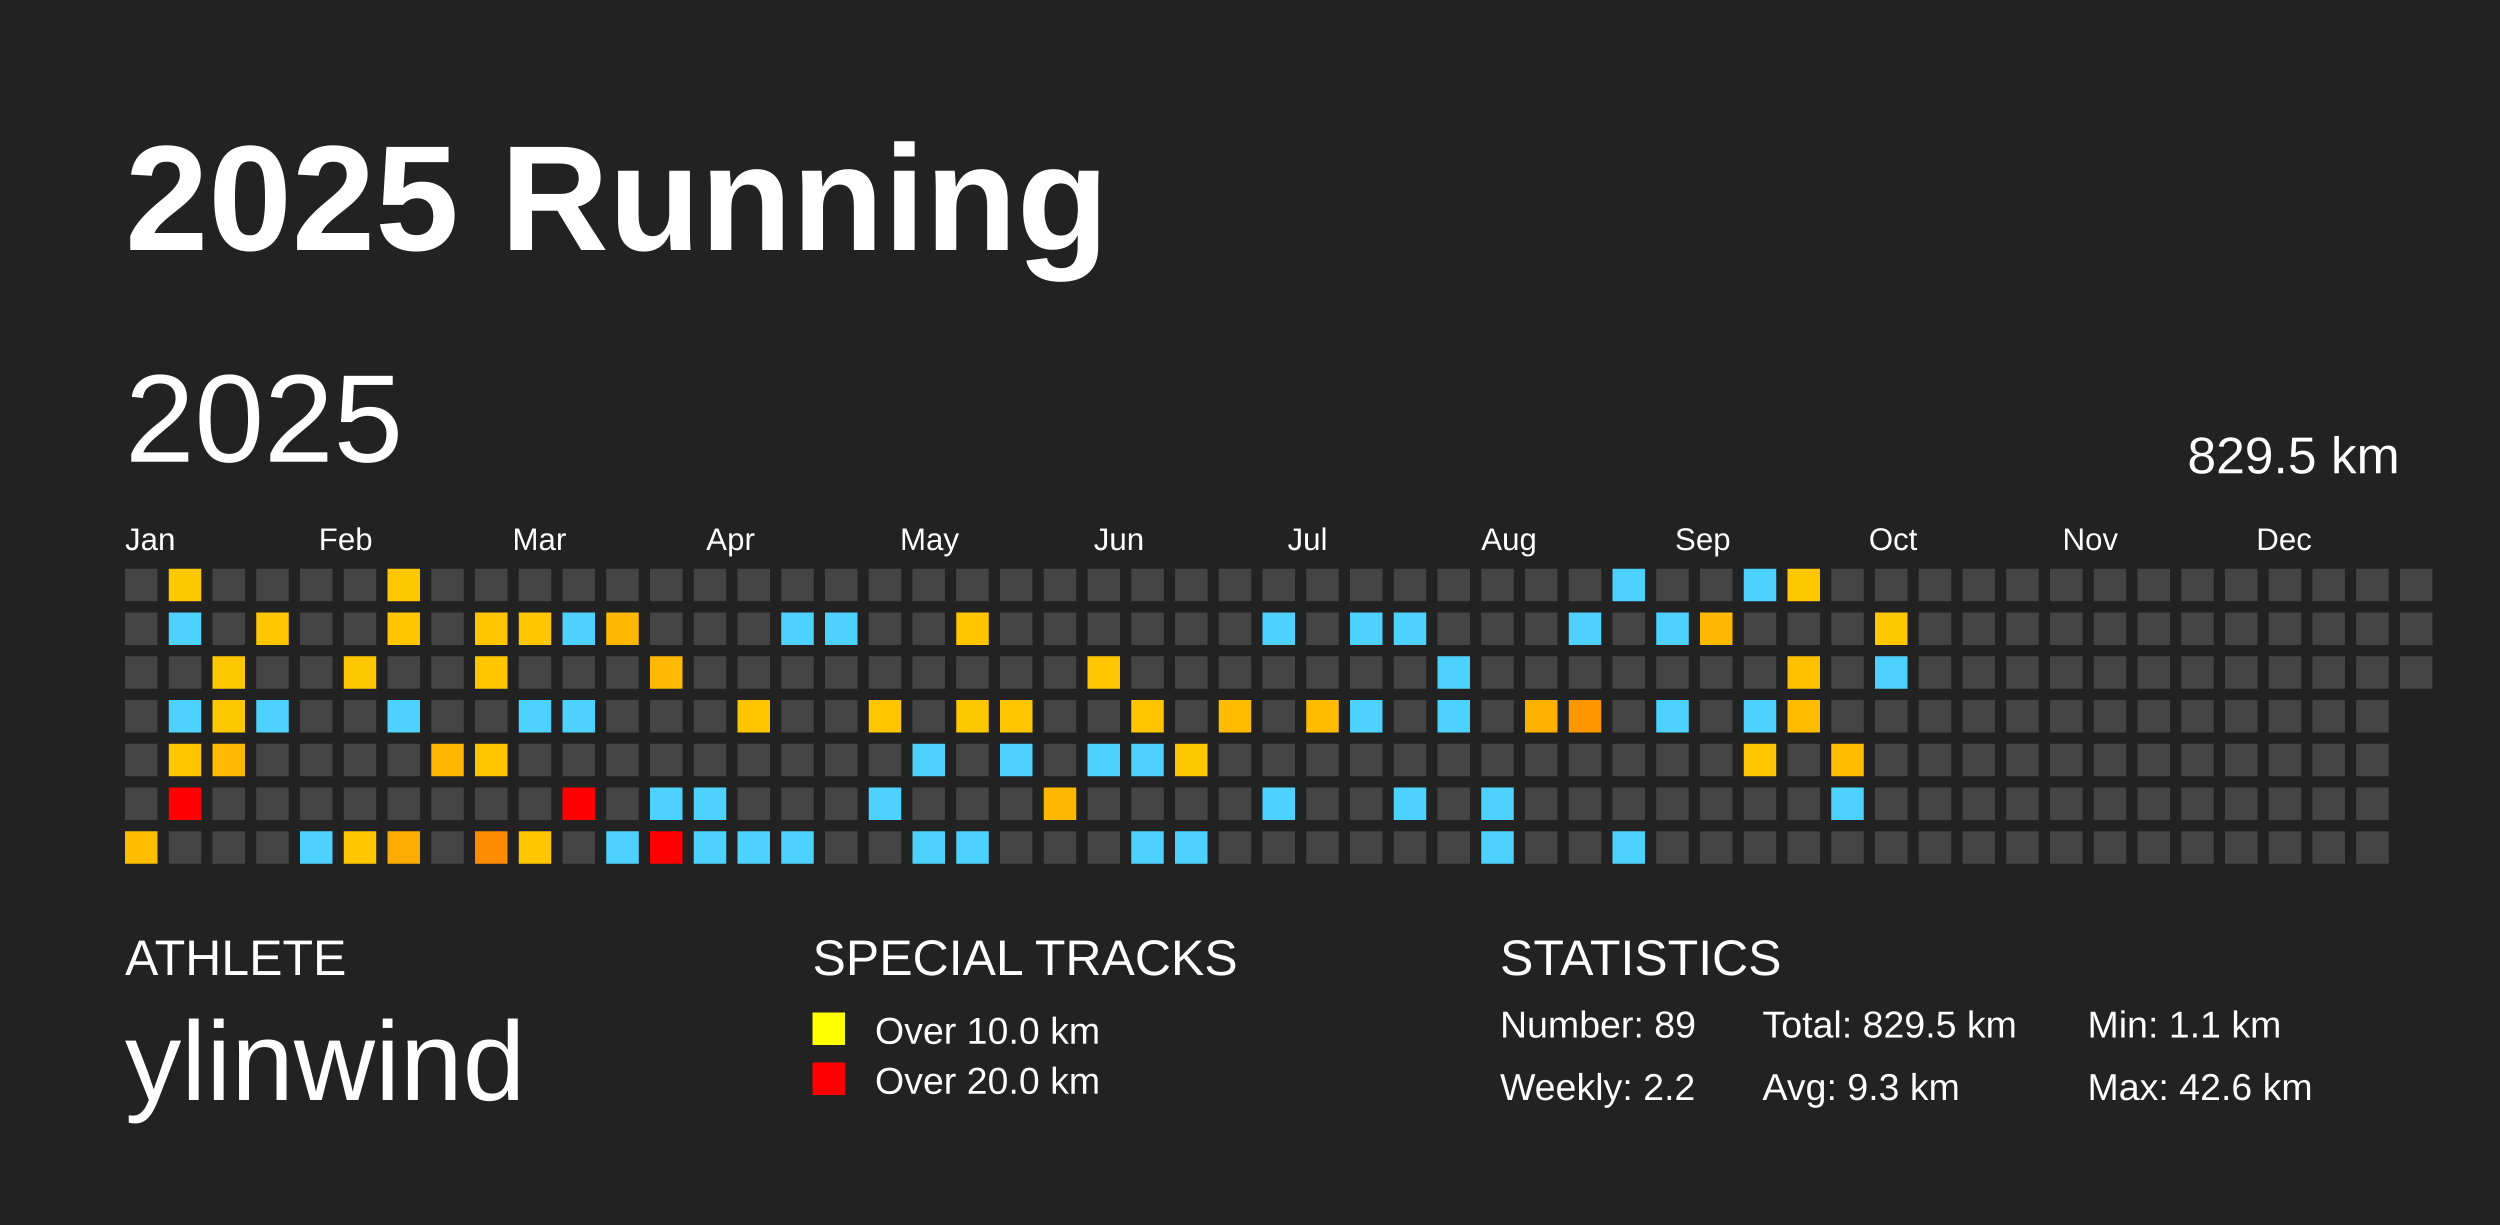
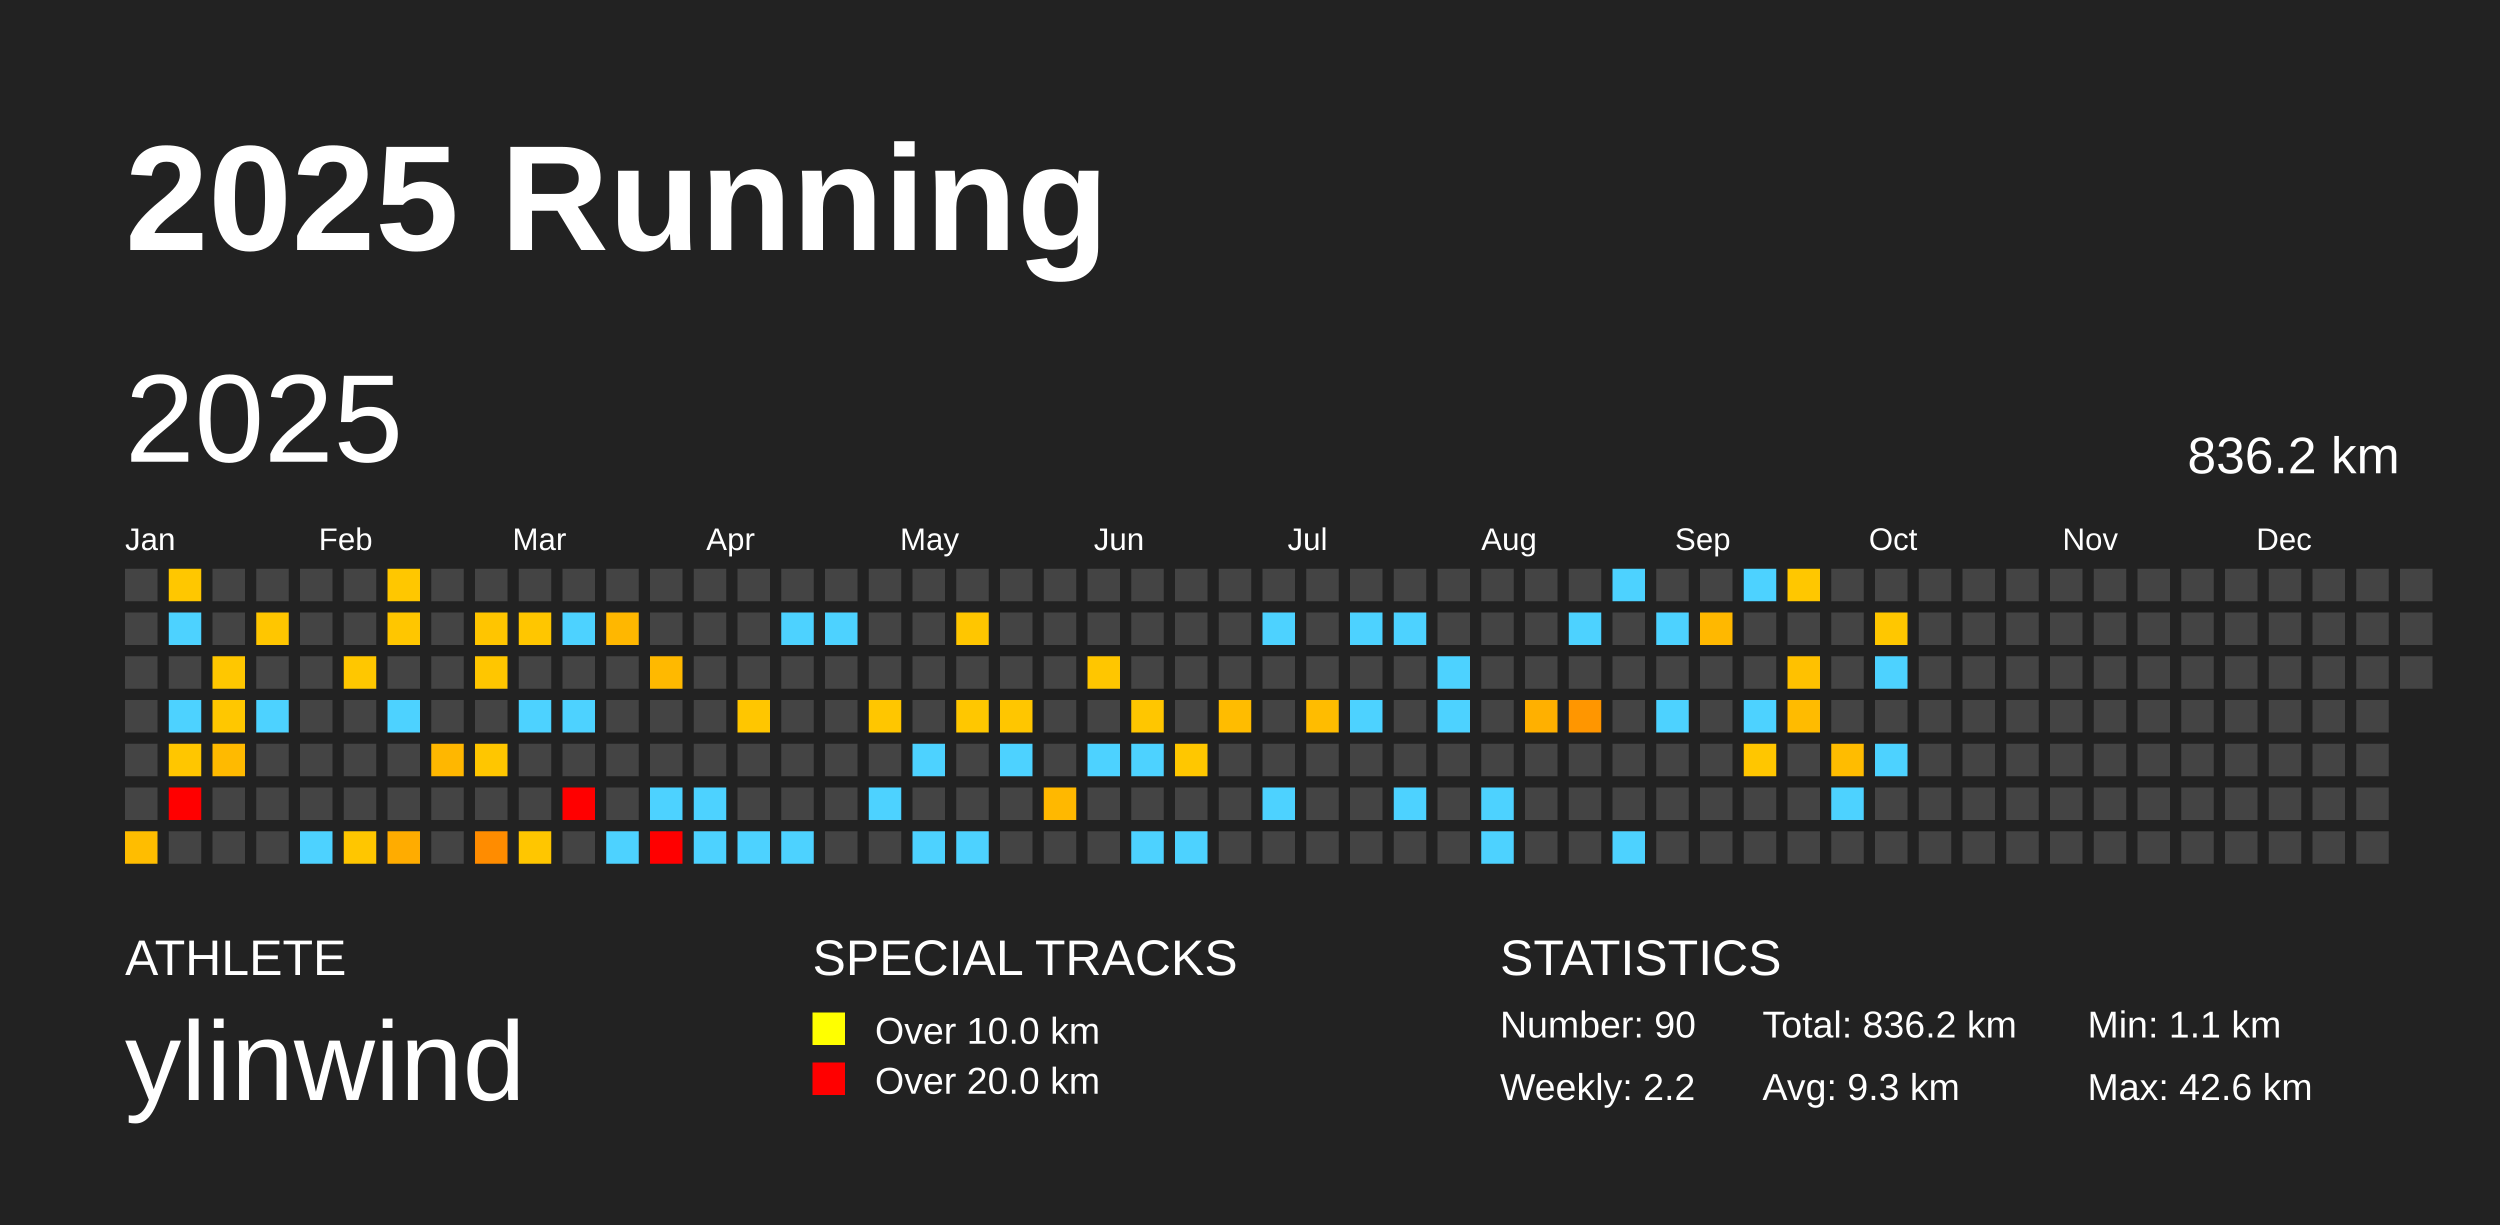
<svg xmlns="http://www.w3.org/2000/svg" baseProfile="full" height="98mm" version="1.1" viewBox="0,0,200,98" width="200mm">
  <defs />
  <rect fill="#222222" height="98" width="200" x="0" y="0" />
  <text fill="#FFFFFF" style="font-size:12px; font-family:Arial; font-weight:bold;" x="10" y="20">2025 Running</text>
  <text fill="#FFFFFF" style="font-size:4px; font-family:Arial" x="10" y="78">ATHLETE</text>
  <text fill="#FFFFFF" style="font-size:9px; font-family:Arial" x="10" y="88">ylinwind</text>
  <text fill="#FFFFFF" style="font-size:4px; font-family:Arial" x="65" y="78">SPECIAL TRACKS</text>
  <rect fill="yellow" height="2.6" width="2.6" x="65" y="81" />
  <text fill="#FFFFFF" style="font-size:3px; font-family:Arial" x="70" y="83.5">Over 10.0 km</text>
  <rect fill="red" height="2.6" width="2.6" x="65" y="85" />
  <text fill="#FFFFFF" style="font-size:3px; font-family:Arial" x="70" y="87.5">Over 20.0 km</text>
  <text fill="#FFFFFF" style="font-size:4px; font-family:Arial" x="120" y="78">STATISTICS</text>
-   <text fill="#FFFFFF" style="font-size:3px; font-family:Arial" x="120" y="83">Number: 89</text>
+   <text fill="#FFFFFF" style="font-size:3px; font-family:Arial" x="120" y="83">Number: 90</text>
  <text fill="#FFFFFF" style="font-size:3px; font-family:Arial" x="120" y="88">Weekly: 2.2</text>
-   <text fill="#FFFFFF" style="font-size:3px; font-family:Arial" x="141" y="83">Total: 829.5 km</text>
+   <text fill="#FFFFFF" style="font-size:3px; font-family:Arial" x="141" y="83">Total: 836.2 km</text>
  <text fill="#FFFFFF" style="font-size:3px; font-family:Arial" x="141" y="88">Avg: 9.3 km</text>
  <text fill="#FFFFFF" style="font-size:3px; font-family:Arial" x="167" y="83">Min: 1.1 km</text>
  <text fill="#FFFFFF" style="font-size:3px; font-family:Arial" x="167" y="88">Max: 42.6 km</text>
  <text dominant-baseline="hanging" fill="#FFFFFF" style="font-size:10.0px; font-family:Arial;" x="10" y="30">2025</text>
-   <text dominant-baseline="hanging" fill="#FFFFFF" style="font-size:4.125px; font-family:Arial;" x="175" y="35">829.5 km</text>
+   <text dominant-baseline="hanging" fill="#FFFFFF" style="font-size:4.125px; font-family:Arial;" x="175" y="35">836.2 km</text>
  <text fill="#FFFFFF" style="font-size:2.5px; font-family:Arial" x="10.0" y="44">Jan</text>
  <text fill="#FFFFFF" style="font-size:2.5px; font-family:Arial" x="25.5" y="44">Feb</text>
  <text fill="#FFFFFF" style="font-size:2.5px; font-family:Arial" x="41.0" y="44">Mar</text>
  <text fill="#FFFFFF" style="font-size:2.5px; font-family:Arial" x="56.5" y="44">Apr</text>
  <text fill="#FFFFFF" style="font-size:2.5px; font-family:Arial" x="72.0" y="44">May</text>
  <text fill="#FFFFFF" style="font-size:2.5px; font-family:Arial" x="87.5" y="44">Jun</text>
  <text fill="#FFFFFF" style="font-size:2.5px; font-family:Arial" x="103.0" y="44">Jul</text>
  <text fill="#FFFFFF" style="font-size:2.5px; font-family:Arial" x="118.5" y="44">Aug</text>
  <text fill="#FFFFFF" style="font-size:2.5px; font-family:Arial" x="134.0" y="44">Sep</text>
  <text fill="#FFFFFF" style="font-size:2.5px; font-family:Arial" x="149.5" y="44">Oct</text>
  <text fill="#FFFFFF" style="font-size:2.5px; font-family:Arial" x="165.0" y="44">Nov</text>
  <text fill="#FFFFFF" style="font-size:2.5px; font-family:Arial" x="180.5" y="44">Dec</text>
  <rect fill="#444444" height="2.6" width="2.6" x="10.0" y="45.5" />
  <rect fill="#444444" height="2.6" width="2.6" x="10.0" y="49.0" />
  <rect fill="#444444" height="2.6" width="2.6" x="10.0" y="52.5" />
  <rect fill="#444444" height="2.6" width="2.6" x="10.0" y="56.0" />
  <rect fill="#444444" height="2.6" width="2.6" x="10.0" y="59.5" />
  <rect fill="#444444" height="2.6" width="2.6" x="10.0" y="63.0" />
  <rect fill="#ffbd00" height="2.6" width="2.6" x="10.0" y="66.5" />
  <rect fill="#ffc700" height="2.6" width="2.6" x="13.5" y="45.5" />
  <rect fill="#4dd2ff" height="2.6" width="2.6" x="13.5" y="49.0" />
  <rect fill="#444444" height="2.6" width="2.6" x="13.5" y="52.5" />
  <rect fill="#4dd2ff" height="2.6" width="2.6" x="13.5" y="56.0" />
  <rect fill="#ffc600" height="2.6" width="2.6" x="13.5" y="59.5" />
  <rect fill="red" height="2.6" width="2.6" x="13.5" y="63.0" />
  <rect fill="#444444" height="2.6" width="2.6" x="13.5" y="66.5" />
  <rect fill="#444444" height="2.6" width="2.6" x="17.0" y="45.5" />
  <rect fill="#444444" height="2.6" width="2.6" x="17.0" y="49.0" />
  <rect fill="#ffc700" height="2.6" width="2.6" x="17.0" y="52.5" />
  <rect fill="#ffc700" height="2.6" width="2.6" x="17.0" y="56.0" />
  <rect fill="#ffba00" height="2.6" width="2.6" x="17.0" y="59.5" />
  <rect fill="#444444" height="2.6" width="2.6" x="17.0" y="63.0" />
  <rect fill="#444444" height="2.6" width="2.6" x="17.0" y="66.5" />
  <rect fill="#444444" height="2.6" width="2.6" x="20.5" y="45.5" />
  <rect fill="#ffc600" height="2.6" width="2.6" x="20.5" y="49.0" />
  <rect fill="#444444" height="2.6" width="2.6" x="20.5" y="52.5" />
  <rect fill="#4dd2ff" height="2.6" width="2.6" x="20.5" y="56.0" />
  <rect fill="#444444" height="2.6" width="2.6" x="20.5" y="59.5" />
  <rect fill="#444444" height="2.6" width="2.6" x="20.5" y="63.0" />
  <rect fill="#444444" height="2.6" width="2.6" x="20.5" y="66.5" />
  <rect fill="#444444" height="2.6" width="2.6" x="24.0" y="45.5" />
  <rect fill="#444444" height="2.6" width="2.6" x="24.0" y="49.0" />
  <rect fill="#444444" height="2.6" width="2.6" x="24.0" y="52.5" />
  <rect fill="#444444" height="2.6" width="2.6" x="24.0" y="56.0" />
  <rect fill="#444444" height="2.6" width="2.6" x="24.0" y="59.5" />
  <rect fill="#444444" height="2.6" width="2.6" x="24.0" y="63.0" />
  <rect fill="#4dd2ff" height="2.6" width="2.6" x="24.0" y="66.5" />
  <rect fill="#444444" height="2.6" width="2.6" x="27.5" y="45.5" />
  <rect fill="#444444" height="2.6" width="2.6" x="27.5" y="49.0" />
  <rect fill="#ffc700" height="2.6" width="2.6" x="27.5" y="52.5" />
  <rect fill="#444444" height="2.6" width="2.6" x="27.5" y="56.0" />
  <rect fill="#444444" height="2.6" width="2.6" x="27.5" y="59.5" />
  <rect fill="#444444" height="2.6" width="2.6" x="27.5" y="63.0" />
  <rect fill="#ffc600" height="2.6" width="2.6" x="27.5" y="66.5" />
  <rect fill="#ffc700" height="2.6" width="2.6" x="31.0" y="45.5" />
  <rect fill="#ffc600" height="2.6" width="2.6" x="31.0" y="49.0" />
  <rect fill="#444444" height="2.6" width="2.6" x="31.0" y="52.5" />
  <rect fill="#4dd2ff" height="2.6" width="2.6" x="31.0" y="56.0" />
  <rect fill="#444444" height="2.6" width="2.6" x="31.0" y="59.5" />
  <rect fill="#444444" height="2.6" width="2.6" x="31.0" y="63.0" />
  <rect fill="#ffac00" height="2.6" width="2.6" x="31.0" y="66.5" />
  <rect fill="#444444" height="2.6" width="2.6" x="34.5" y="45.5" />
  <rect fill="#444444" height="2.6" width="2.6" x="34.5" y="49.0" />
  <rect fill="#444444" height="2.6" width="2.6" x="34.5" y="52.5" />
  <rect fill="#444444" height="2.6" width="2.6" x="34.5" y="56.0" />
  <rect fill="#ffb700" height="2.6" width="2.6" x="34.5" y="59.5" />
  <rect fill="#444444" height="2.6" width="2.6" x="34.5" y="63.0" />
  <rect fill="#444444" height="2.6" width="2.6" x="34.5" y="66.5" />
  <rect fill="#444444" height="2.6" width="2.6" x="38.0" y="45.5" />
  <rect fill="#ffc500" height="2.6" width="2.6" x="38.0" y="49.0" />
  <rect fill="#ffc600" height="2.6" width="2.6" x="38.0" y="52.5" />
  <rect fill="#444444" height="2.6" width="2.6" x="38.0" y="56.0" />
  <rect fill="#ffc600" height="2.6" width="2.6" x="38.0" y="59.5" />
  <rect fill="#444444" height="2.6" width="2.6" x="38.0" y="63.0" />
  <rect fill="#ff8c00" height="2.6" width="2.6" x="38.0" y="66.5" />
  <rect fill="#444444" height="2.6" width="2.6" x="41.5" y="45.5" />
  <rect fill="#ffc600" height="2.6" width="2.6" x="41.5" y="49.0" />
  <rect fill="#444444" height="2.6" width="2.6" x="41.5" y="52.5" />
  <rect fill="#4dd2ff" height="2.6" width="2.6" x="41.5" y="56.0" />
  <rect fill="#444444" height="2.6" width="2.6" x="41.5" y="59.5" />
  <rect fill="#444444" height="2.6" width="2.6" x="41.5" y="63.0" />
  <rect fill="#ffc600" height="2.6" width="2.6" x="41.5" y="66.5" />
  <rect fill="#444444" height="2.6" width="2.6" x="45.0" y="45.5" />
  <rect fill="#4dd2ff" height="2.6" width="2.6" x="45.0" y="49.0" />
  <rect fill="#444444" height="2.6" width="2.6" x="45.0" y="52.5" />
  <rect fill="#4dd2ff" height="2.6" width="2.6" x="45.0" y="56.0" />
  <rect fill="#444444" height="2.6" width="2.6" x="45.0" y="59.5" />
  <rect fill="red" height="2.6" width="2.6" x="45.0" y="63.0" />
  <rect fill="#444444" height="2.6" width="2.6" x="45.0" y="66.5" />
  <rect fill="#444444" height="2.6" width="2.6" x="48.5" y="45.5" />
  <rect fill="#ffb700" height="2.6" width="2.6" x="48.5" y="49.0" />
  <rect fill="#444444" height="2.6" width="2.6" x="48.5" y="52.5" />
  <rect fill="#444444" height="2.6" width="2.6" x="48.5" y="56.0" />
  <rect fill="#444444" height="2.6" width="2.6" x="48.5" y="59.5" />
  <rect fill="#444444" height="2.6" width="2.6" x="48.5" y="63.0" />
  <rect fill="#4dd2ff" height="2.6" width="2.6" x="48.5" y="66.5" />
  <rect fill="#444444" height="2.6" width="2.6" x="52.0" y="45.5" />
  <rect fill="#444444" height="2.6" width="2.6" x="52.0" y="49.0" />
  <rect fill="#ffb900" height="2.6" width="2.6" x="52.0" y="52.5" />
  <rect fill="#444444" height="2.6" width="2.6" x="52.0" y="56.0" />
  <rect fill="#444444" height="2.6" width="2.6" x="52.0" y="59.5" />
  <rect fill="#4dd2ff" height="2.6" width="2.6" x="52.0" y="63.0" />
  <rect fill="red" height="2.6" width="2.6" x="52.0" y="66.5" />
  <rect fill="#444444" height="2.6" width="2.6" x="55.5" y="45.5" />
  <rect fill="#444444" height="2.6" width="2.6" x="55.5" y="49.0" />
  <rect fill="#444444" height="2.6" width="2.6" x="55.5" y="52.5" />
  <rect fill="#444444" height="2.6" width="2.6" x="55.5" y="56.0" />
  <rect fill="#444444" height="2.6" width="2.6" x="55.5" y="59.5" />
  <rect fill="#4dd2ff" height="2.6" width="2.6" x="55.5" y="63.0" />
  <rect fill="#4dd2ff" height="2.6" width="2.6" x="55.5" y="66.5" />
  <rect fill="#444444" height="2.6" width="2.6" x="59.0" y="45.5" />
  <rect fill="#444444" height="2.6" width="2.6" x="59.0" y="49.0" />
  <rect fill="#444444" height="2.6" width="2.6" x="59.0" y="52.5" />
  <rect fill="#ffc600" height="2.6" width="2.6" x="59.0" y="56.0" />
  <rect fill="#444444" height="2.6" width="2.6" x="59.0" y="59.5" />
  <rect fill="#444444" height="2.6" width="2.6" x="59.0" y="63.0" />
  <rect fill="#4dd2ff" height="2.6" width="2.6" x="59.0" y="66.5" />
  <rect fill="#444444" height="2.6" width="2.6" x="62.5" y="45.5" />
  <rect fill="#4dd2ff" height="2.6" width="2.6" x="62.5" y="49.0" />
  <rect fill="#444444" height="2.6" width="2.6" x="62.5" y="52.5" />
  <rect fill="#444444" height="2.6" width="2.6" x="62.5" y="56.0" />
  <rect fill="#444444" height="2.6" width="2.6" x="62.5" y="59.5" />
  <rect fill="#444444" height="2.6" width="2.6" x="62.5" y="63.0" />
  <rect fill="#4dd2ff" height="2.6" width="2.6" x="62.5" y="66.5" />
  <rect fill="#444444" height="2.6" width="2.6" x="66.0" y="45.5" />
  <rect fill="#4dd2ff" height="2.6" width="2.6" x="66.0" y="49.0" />
  <rect fill="#444444" height="2.6" width="2.6" x="66.0" y="52.5" />
  <rect fill="#444444" height="2.6" width="2.6" x="66.0" y="56.0" />
  <rect fill="#444444" height="2.6" width="2.6" x="66.0" y="59.5" />
  <rect fill="#444444" height="2.6" width="2.6" x="66.0" y="63.0" />
  <rect fill="#444444" height="2.6" width="2.6" x="66.0" y="66.5" />
  <rect fill="#444444" height="2.6" width="2.6" x="69.5" y="45.5" />
  <rect fill="#444444" height="2.6" width="2.6" x="69.5" y="49.0" />
  <rect fill="#444444" height="2.6" width="2.6" x="69.5" y="52.5" />
  <rect fill="#ffc600" height="2.6" width="2.6" x="69.5" y="56.0" />
  <rect fill="#444444" height="2.6" width="2.6" x="69.5" y="59.5" />
  <rect fill="#4dd2ff" height="2.6" width="2.6" x="69.5" y="63.0" />
  <rect fill="#444444" height="2.6" width="2.6" x="69.5" y="66.5" />
  <rect fill="#444444" height="2.6" width="2.6" x="73.0" y="45.5" />
  <rect fill="#444444" height="2.6" width="2.6" x="73.0" y="49.0" />
  <rect fill="#444444" height="2.6" width="2.6" x="73.0" y="52.5" />
  <rect fill="#444444" height="2.6" width="2.6" x="73.0" y="56.0" />
  <rect fill="#4dd2ff" height="2.6" width="2.6" x="73.0" y="59.5" />
  <rect fill="#444444" height="2.6" width="2.6" x="73.0" y="63.0" />
  <rect fill="#4dd2ff" height="2.6" width="2.6" x="73.0" y="66.5" />
  <rect fill="#444444" height="2.6" width="2.6" x="76.5" y="45.5" />
  <rect fill="#ffc600" height="2.6" width="2.6" x="76.5" y="49.0" />
  <rect fill="#444444" height="2.6" width="2.6" x="76.5" y="52.5" />
  <rect fill="#ffc700" height="2.6" width="2.6" x="76.5" y="56.0" />
  <rect fill="#444444" height="2.6" width="2.6" x="76.5" y="59.5" />
  <rect fill="#444444" height="2.6" width="2.6" x="76.5" y="63.0" />
  <rect fill="#4dd2ff" height="2.6" width="2.6" x="76.5" y="66.5" />
  <rect fill="#444444" height="2.6" width="2.6" x="80.0" y="45.5" />
  <rect fill="#444444" height="2.6" width="2.6" x="80.0" y="49.0" />
  <rect fill="#444444" height="2.6" width="2.6" x="80.0" y="52.5" />
  <rect fill="#ffc600" height="2.6" width="2.6" x="80.0" y="56.0" />
  <rect fill="#4dd2ff" height="2.6" width="2.6" x="80.0" y="59.5" />
  <rect fill="#444444" height="2.6" width="2.6" x="80.0" y="63.0" />
  <rect fill="#444444" height="2.6" width="2.6" x="80.0" y="66.5" />
  <rect fill="#444444" height="2.6" width="2.6" x="83.5" y="45.5" />
  <rect fill="#444444" height="2.6" width="2.6" x="83.5" y="49.0" />
  <rect fill="#444444" height="2.6" width="2.6" x="83.5" y="52.5" />
  <rect fill="#444444" height="2.6" width="2.6" x="83.5" y="56.0" />
  <rect fill="#444444" height="2.6" width="2.6" x="83.5" y="59.5" />
  <rect fill="#ffb800" height="2.6" width="2.6" x="83.5" y="63.0" />
  <rect fill="#444444" height="2.6" width="2.6" x="83.5" y="66.5" />
  <rect fill="#444444" height="2.6" width="2.6" x="87.0" y="45.5" />
  <rect fill="#444444" height="2.6" width="2.6" x="87.0" y="49.0" />
  <rect fill="#ffc600" height="2.6" width="2.6" x="87.0" y="52.5" />
  <rect fill="#444444" height="2.6" width="2.6" x="87.0" y="56.0" />
  <rect fill="#4dd2ff" height="2.6" width="2.6" x="87.0" y="59.5" />
  <rect fill="#444444" height="2.6" width="2.6" x="87.0" y="63.0" />
  <rect fill="#444444" height="2.6" width="2.6" x="87.0" y="66.5" />
  <rect fill="#444444" height="2.6" width="2.6" x="90.5" y="45.5" />
  <rect fill="#444444" height="2.6" width="2.6" x="90.5" y="49.0" />
  <rect fill="#444444" height="2.6" width="2.6" x="90.5" y="52.5" />
  <rect fill="#ffc600" height="2.6" width="2.6" x="90.5" y="56.0" />
  <rect fill="#4dd2ff" height="2.6" width="2.6" x="90.5" y="59.5" />
  <rect fill="#444444" height="2.6" width="2.6" x="90.5" y="63.0" />
  <rect fill="#4dd2ff" height="2.6" width="2.6" x="90.5" y="66.5" />
  <rect fill="#444444" height="2.6" width="2.6" x="94.0" y="45.5" />
  <rect fill="#444444" height="2.6" width="2.6" x="94.0" y="49.0" />
  <rect fill="#444444" height="2.6" width="2.6" x="94.0" y="52.5" />
  <rect fill="#444444" height="2.6" width="2.6" x="94.0" y="56.0" />
  <rect fill="#ffc700" height="2.6" width="2.6" x="94.0" y="59.5" />
  <rect fill="#444444" height="2.6" width="2.6" x="94.0" y="63.0" />
  <rect fill="#4dd2ff" height="2.6" width="2.6" x="94.0" y="66.5" />
  <rect fill="#444444" height="2.6" width="2.6" x="97.5" y="45.5" />
  <rect fill="#444444" height="2.6" width="2.6" x="97.5" y="49.0" />
  <rect fill="#444444" height="2.6" width="2.6" x="97.5" y="52.5" />
  <rect fill="#ffbc00" height="2.6" width="2.6" x="97.5" y="56.0" />
  <rect fill="#444444" height="2.6" width="2.6" x="97.5" y="59.5" />
  <rect fill="#444444" height="2.6" width="2.6" x="97.5" y="63.0" />
  <rect fill="#444444" height="2.6" width="2.6" x="97.5" y="66.5" />
  <rect fill="#444444" height="2.6" width="2.6" x="101.0" y="45.5" />
  <rect fill="#4dd2ff" height="2.6" width="2.6" x="101.0" y="49.0" />
  <rect fill="#444444" height="2.6" width="2.6" x="101.0" y="52.5" />
  <rect fill="#444444" height="2.6" width="2.6" x="101.0" y="56.0" />
  <rect fill="#444444" height="2.6" width="2.6" x="101.0" y="59.5" />
  <rect fill="#4dd2ff" height="2.6" width="2.6" x="101.0" y="63.0" />
  <rect fill="#444444" height="2.6" width="2.6" x="101.0" y="66.5" />
  <rect fill="#444444" height="2.6" width="2.6" x="104.5" y="45.5" />
  <rect fill="#444444" height="2.6" width="2.6" x="104.5" y="49.0" />
  <rect fill="#444444" height="2.6" width="2.6" x="104.5" y="52.5" />
  <rect fill="#ffbc00" height="2.6" width="2.6" x="104.5" y="56.0" />
  <rect fill="#444444" height="2.6" width="2.6" x="104.5" y="59.5" />
  <rect fill="#444444" height="2.6" width="2.6" x="104.5" y="63.0" />
  <rect fill="#444444" height="2.6" width="2.6" x="104.5" y="66.5" />
  <rect fill="#444444" height="2.6" width="2.6" x="108.0" y="45.5" />
  <rect fill="#4dd2ff" height="2.6" width="2.6" x="108.0" y="49.0" />
  <rect fill="#444444" height="2.6" width="2.6" x="108.0" y="52.5" />
  <rect fill="#4dd2ff" height="2.6" width="2.6" x="108.0" y="56.0" />
  <rect fill="#444444" height="2.6" width="2.6" x="108.0" y="59.5" />
  <rect fill="#444444" height="2.6" width="2.6" x="108.0" y="63.0" />
  <rect fill="#444444" height="2.6" width="2.6" x="108.0" y="66.5" />
  <rect fill="#444444" height="2.6" width="2.6" x="111.5" y="45.5" />
  <rect fill="#4dd2ff" height="2.6" width="2.6" x="111.5" y="49.0" />
  <rect fill="#444444" height="2.6" width="2.6" x="111.5" y="52.5" />
  <rect fill="#444444" height="2.6" width="2.6" x="111.5" y="56.0" />
  <rect fill="#444444" height="2.6" width="2.6" x="111.5" y="59.5" />
  <rect fill="#4dd2ff" height="2.6" width="2.6" x="111.5" y="63.0" />
  <rect fill="#444444" height="2.6" width="2.6" x="111.5" y="66.5" />
  <rect fill="#444444" height="2.6" width="2.6" x="115.0" y="45.5" />
  <rect fill="#444444" height="2.6" width="2.6" x="115.0" y="49.0" />
  <rect fill="#4dd2ff" height="2.6" width="2.6" x="115.0" y="52.5" />
  <rect fill="#4dd2ff" height="2.6" width="2.6" x="115.0" y="56.0" />
  <rect fill="#444444" height="2.6" width="2.6" x="115.0" y="59.5" />
  <rect fill="#444444" height="2.6" width="2.6" x="115.0" y="63.0" />
  <rect fill="#444444" height="2.6" width="2.6" x="115.0" y="66.5" />
  <rect fill="#444444" height="2.6" width="2.6" x="118.5" y="45.5" />
  <rect fill="#444444" height="2.6" width="2.6" x="118.5" y="49.0" />
  <rect fill="#444444" height="2.6" width="2.6" x="118.5" y="52.5" />
  <rect fill="#444444" height="2.6" width="2.6" x="118.5" y="56.0" />
  <rect fill="#444444" height="2.6" width="2.6" x="118.5" y="59.5" />
  <rect fill="#4dd2ff" height="2.6" width="2.6" x="118.5" y="63.0" />
  <rect fill="#4dd2ff" height="2.6" width="2.6" x="118.5" y="66.5" />
  <rect fill="#444444" height="2.6" width="2.6" x="122.0" y="45.5" />
  <rect fill="#444444" height="2.6" width="2.6" x="122.0" y="49.0" />
  <rect fill="#444444" height="2.6" width="2.6" x="122.0" y="52.5" />
  <rect fill="#ffb000" height="2.6" width="2.6" x="122.0" y="56.0" />
  <rect fill="#444444" height="2.6" width="2.6" x="122.0" y="59.5" />
  <rect fill="#444444" height="2.6" width="2.6" x="122.0" y="63.0" />
  <rect fill="#444444" height="2.6" width="2.6" x="122.0" y="66.5" />
  <rect fill="#444444" height="2.6" width="2.6" x="125.5" y="45.5" />
  <rect fill="#4dd2ff" height="2.6" width="2.6" x="125.5" y="49.0" />
  <rect fill="#444444" height="2.6" width="2.6" x="125.5" y="52.5" />
  <rect fill="#ff9600" height="2.6" width="2.6" x="125.5" y="56.0" />
  <rect fill="#444444" height="2.6" width="2.6" x="125.5" y="59.5" />
  <rect fill="#444444" height="2.6" width="2.6" x="125.5" y="63.0" />
  <rect fill="#444444" height="2.6" width="2.6" x="125.5" y="66.5" />
  <rect fill="#4dd2ff" height="2.6" width="2.6" x="129.0" y="45.5" />
  <rect fill="#444444" height="2.6" width="2.6" x="129.0" y="49.0" />
  <rect fill="#444444" height="2.6" width="2.6" x="129.0" y="52.5" />
  <rect fill="#444444" height="2.6" width="2.6" x="129.0" y="56.0" />
  <rect fill="#444444" height="2.6" width="2.6" x="129.0" y="59.5" />
  <rect fill="#444444" height="2.6" width="2.6" x="129.0" y="63.0" />
  <rect fill="#4dd2ff" height="2.6" width="2.6" x="129.0" y="66.5" />
  <rect fill="#444444" height="2.6" width="2.6" x="132.5" y="45.5" />
  <rect fill="#4dd2ff" height="2.6" width="2.6" x="132.5" y="49.0" />
  <rect fill="#444444" height="2.6" width="2.6" x="132.5" y="52.5" />
  <rect fill="#4dd2ff" height="2.6" width="2.6" x="132.5" y="56.0" />
  <rect fill="#444444" height="2.6" width="2.6" x="132.5" y="59.5" />
  <rect fill="#444444" height="2.6" width="2.6" x="132.5" y="63.0" />
  <rect fill="#444444" height="2.6" width="2.6" x="132.5" y="66.5" />
  <rect fill="#444444" height="2.6" width="2.6" x="136.0" y="45.5" />
  <rect fill="#ffb800" height="2.6" width="2.6" x="136.0" y="49.0" />
  <rect fill="#444444" height="2.6" width="2.6" x="136.0" y="52.5" />
  <rect fill="#444444" height="2.6" width="2.6" x="136.0" y="56.0" />
  <rect fill="#444444" height="2.6" width="2.6" x="136.0" y="59.5" />
  <rect fill="#444444" height="2.6" width="2.6" x="136.0" y="63.0" />
  <rect fill="#444444" height="2.6" width="2.6" x="136.0" y="66.5" />
  <rect fill="#4dd2ff" height="2.6" width="2.6" x="139.5" y="45.5" />
  <rect fill="#444444" height="2.6" width="2.6" x="139.5" y="49.0" />
  <rect fill="#444444" height="2.6" width="2.6" x="139.5" y="52.5" />
  <rect fill="#4dd2ff" height="2.6" width="2.6" x="139.5" y="56.0" />
  <rect fill="#ffc600" height="2.6" width="2.6" x="139.5" y="59.5" />
  <rect fill="#444444" height="2.6" width="2.6" x="139.5" y="63.0" />
  <rect fill="#444444" height="2.6" width="2.6" x="139.5" y="66.5" />
  <rect fill="#ffc700" height="2.6" width="2.6" x="143.0" y="45.5" />
  <rect fill="#444444" height="2.6" width="2.6" x="143.0" y="49.0" />
  <rect fill="#ffc100" height="2.6" width="2.6" x="143.0" y="52.5" />
  <rect fill="#ffbb00" height="2.6" width="2.6" x="143.0" y="56.0" />
  <rect fill="#444444" height="2.6" width="2.6" x="143.0" y="59.5" />
  <rect fill="#444444" height="2.6" width="2.6" x="143.0" y="63.0" />
  <rect fill="#444444" height="2.6" width="2.6" x="143.0" y="66.5" />
  <rect fill="#444444" height="2.6" width="2.6" x="146.5" y="45.5" />
  <rect fill="#444444" height="2.6" width="2.6" x="146.5" y="49.0" />
  <rect fill="#444444" height="2.6" width="2.6" x="146.5" y="52.5" />
  <rect fill="#444444" height="2.6" width="2.6" x="146.5" y="56.0" />
  <rect fill="#ffbc00" height="2.6" width="2.6" x="146.5" y="59.5" />
  <rect fill="#4dd2ff" height="2.6" width="2.6" x="146.5" y="63.0" />
  <rect fill="#444444" height="2.6" width="2.6" x="146.5" y="66.5" />
  <rect fill="#444444" height="2.6" width="2.6" x="150.0" y="45.5" />
  <rect fill="#ffc700" height="2.6" width="2.6" x="150.0" y="49.0" />
  <rect fill="#4dd2ff" height="2.6" width="2.6" x="150.0" y="52.5" />
  <rect fill="#444444" height="2.6" width="2.6" x="150.0" y="56.0" />
-   <rect fill="#444444" height="2.6" width="2.6" x="150.0" y="59.5" />
+   <rect fill="#4dd2ff" height="2.6" width="2.6" x="150.0" y="59.5" />
  <rect fill="#444444" height="2.6" width="2.6" x="150.0" y="63.0" />
  <rect fill="#444444" height="2.6" width="2.6" x="150.0" y="66.5" />
  <rect fill="#444444" height="2.6" width="2.6" x="153.5" y="45.5" />
  <rect fill="#444444" height="2.6" width="2.6" x="153.5" y="49.0" />
  <rect fill="#444444" height="2.6" width="2.6" x="153.5" y="52.5" />
  <rect fill="#444444" height="2.6" width="2.6" x="153.5" y="56.0" />
  <rect fill="#444444" height="2.6" width="2.6" x="153.5" y="59.5" />
  <rect fill="#444444" height="2.6" width="2.6" x="153.5" y="63.0" />
  <rect fill="#444444" height="2.6" width="2.6" x="153.5" y="66.5" />
  <rect fill="#444444" height="2.6" width="2.6" x="157.0" y="45.5" />
  <rect fill="#444444" height="2.6" width="2.6" x="157.0" y="49.0" />
  <rect fill="#444444" height="2.6" width="2.6" x="157.0" y="52.5" />
  <rect fill="#444444" height="2.6" width="2.6" x="157.0" y="56.0" />
  <rect fill="#444444" height="2.6" width="2.6" x="157.0" y="59.5" />
  <rect fill="#444444" height="2.6" width="2.6" x="157.0" y="63.0" />
  <rect fill="#444444" height="2.6" width="2.6" x="157.0" y="66.5" />
  <rect fill="#444444" height="2.6" width="2.6" x="160.5" y="45.5" />
  <rect fill="#444444" height="2.6" width="2.6" x="160.5" y="49.0" />
  <rect fill="#444444" height="2.6" width="2.6" x="160.5" y="52.5" />
  <rect fill="#444444" height="2.6" width="2.6" x="160.5" y="56.0" />
  <rect fill="#444444" height="2.6" width="2.6" x="160.5" y="59.5" />
  <rect fill="#444444" height="2.6" width="2.6" x="160.5" y="63.0" />
  <rect fill="#444444" height="2.6" width="2.6" x="160.5" y="66.5" />
  <rect fill="#444444" height="2.6" width="2.6" x="164.0" y="45.5" />
  <rect fill="#444444" height="2.6" width="2.6" x="164.0" y="49.0" />
  <rect fill="#444444" height="2.6" width="2.6" x="164.0" y="52.5" />
  <rect fill="#444444" height="2.6" width="2.6" x="164.0" y="56.0" />
  <rect fill="#444444" height="2.6" width="2.6" x="164.0" y="59.5" />
  <rect fill="#444444" height="2.6" width="2.6" x="164.0" y="63.0" />
  <rect fill="#444444" height="2.6" width="2.6" x="164.0" y="66.5" />
  <rect fill="#444444" height="2.6" width="2.6" x="167.5" y="45.5" />
  <rect fill="#444444" height="2.6" width="2.6" x="167.5" y="49.0" />
  <rect fill="#444444" height="2.6" width="2.6" x="167.5" y="52.5" />
  <rect fill="#444444" height="2.6" width="2.6" x="167.5" y="56.0" />
  <rect fill="#444444" height="2.6" width="2.6" x="167.5" y="59.5" />
  <rect fill="#444444" height="2.6" width="2.6" x="167.5" y="63.0" />
  <rect fill="#444444" height="2.6" width="2.6" x="167.5" y="66.5" />
  <rect fill="#444444" height="2.6" width="2.6" x="171.0" y="45.5" />
  <rect fill="#444444" height="2.6" width="2.6" x="171.0" y="49.0" />
  <rect fill="#444444" height="2.6" width="2.6" x="171.0" y="52.5" />
  <rect fill="#444444" height="2.6" width="2.6" x="171.0" y="56.0" />
  <rect fill="#444444" height="2.6" width="2.6" x="171.0" y="59.5" />
  <rect fill="#444444" height="2.6" width="2.6" x="171.0" y="63.0" />
  <rect fill="#444444" height="2.6" width="2.6" x="171.0" y="66.5" />
  <rect fill="#444444" height="2.6" width="2.6" x="174.5" y="45.5" />
  <rect fill="#444444" height="2.6" width="2.6" x="174.5" y="49.0" />
  <rect fill="#444444" height="2.6" width="2.6" x="174.5" y="52.5" />
  <rect fill="#444444" height="2.6" width="2.6" x="174.5" y="56.0" />
  <rect fill="#444444" height="2.6" width="2.6" x="174.5" y="59.5" />
  <rect fill="#444444" height="2.6" width="2.6" x="174.5" y="63.0" />
  <rect fill="#444444" height="2.6" width="2.6" x="174.5" y="66.5" />
  <rect fill="#444444" height="2.6" width="2.6" x="178.0" y="45.5" />
  <rect fill="#444444" height="2.6" width="2.6" x="178.0" y="49.0" />
  <rect fill="#444444" height="2.6" width="2.6" x="178.0" y="52.5" />
  <rect fill="#444444" height="2.6" width="2.6" x="178.0" y="56.0" />
  <rect fill="#444444" height="2.6" width="2.6" x="178.0" y="59.5" />
  <rect fill="#444444" height="2.6" width="2.6" x="178.0" y="63.0" />
  <rect fill="#444444" height="2.6" width="2.6" x="178.0" y="66.5" />
  <rect fill="#444444" height="2.6" width="2.6" x="181.5" y="45.5" />
  <rect fill="#444444" height="2.6" width="2.6" x="181.5" y="49.0" />
  <rect fill="#444444" height="2.6" width="2.6" x="181.5" y="52.5" />
  <rect fill="#444444" height="2.6" width="2.6" x="181.5" y="56.0" />
  <rect fill="#444444" height="2.6" width="2.6" x="181.5" y="59.5" />
  <rect fill="#444444" height="2.6" width="2.6" x="181.5" y="63.0" />
  <rect fill="#444444" height="2.6" width="2.6" x="181.5" y="66.5" />
  <rect fill="#444444" height="2.6" width="2.6" x="185.0" y="45.5" />
  <rect fill="#444444" height="2.6" width="2.6" x="185.0" y="49.0" />
  <rect fill="#444444" height="2.6" width="2.6" x="185.0" y="52.5" />
  <rect fill="#444444" height="2.6" width="2.6" x="185.0" y="56.0" />
  <rect fill="#444444" height="2.6" width="2.6" x="185.0" y="59.5" />
  <rect fill="#444444" height="2.6" width="2.6" x="185.0" y="63.0" />
  <rect fill="#444444" height="2.6" width="2.6" x="185.0" y="66.5" />
  <rect fill="#444444" height="2.6" width="2.6" x="188.5" y="45.5" />
  <rect fill="#444444" height="2.6" width="2.6" x="188.5" y="49.0" />
  <rect fill="#444444" height="2.6" width="2.6" x="188.5" y="52.5" />
  <rect fill="#444444" height="2.6" width="2.6" x="188.5" y="56.0" />
  <rect fill="#444444" height="2.6" width="2.6" x="188.5" y="59.5" />
  <rect fill="#444444" height="2.6" width="2.6" x="188.5" y="63.0" />
  <rect fill="#444444" height="2.6" width="2.6" x="188.5" y="66.5" />
  <rect fill="#444444" height="2.6" width="2.6" x="192.0" y="45.5" />
  <rect fill="#444444" height="2.6" width="2.6" x="192.0" y="49.0" />
  <rect fill="#444444" height="2.6" width="2.6" x="192.0" y="52.5" />
</svg>
